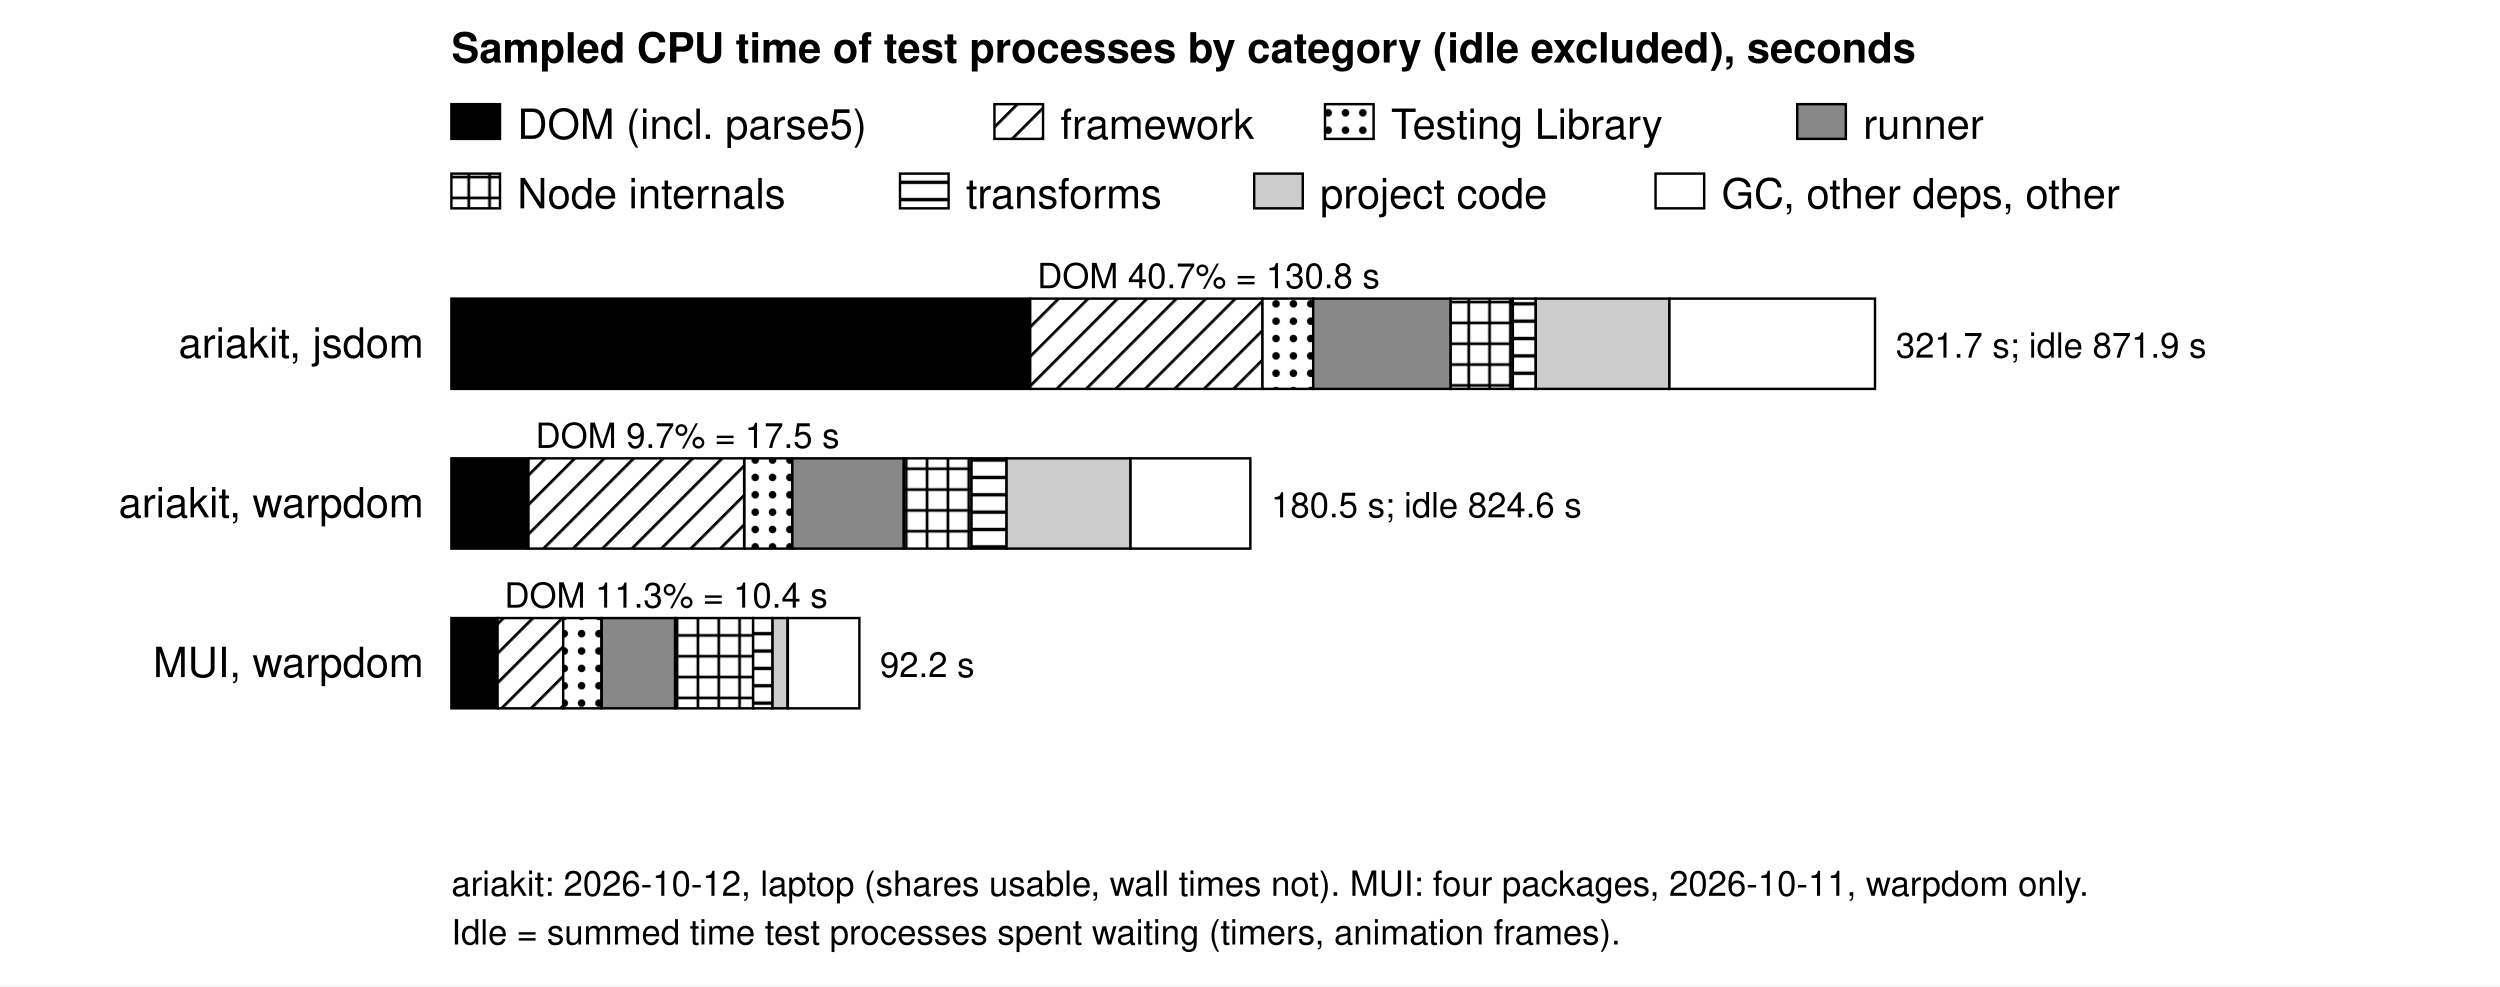
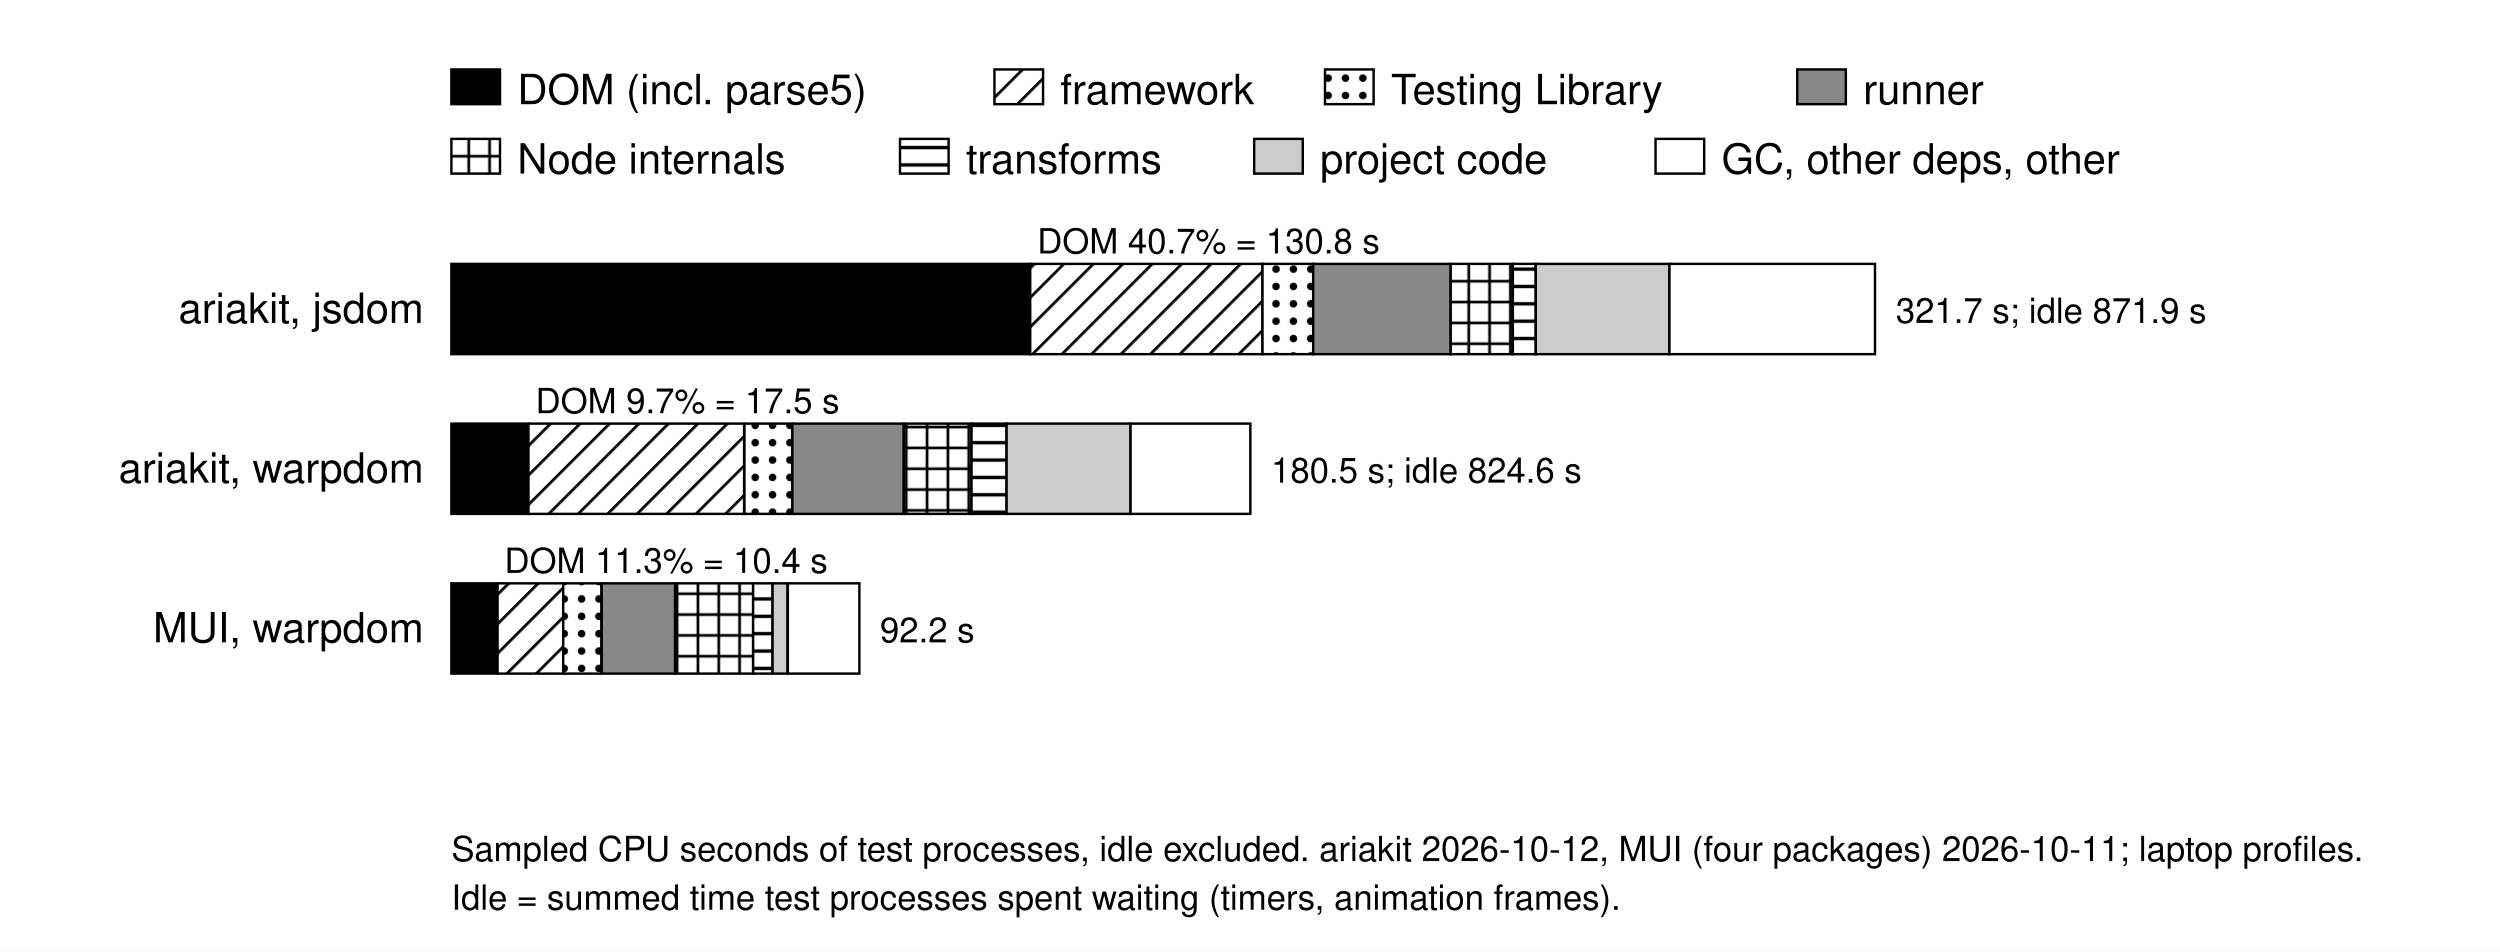
- <svg xmlns="http://www.w3.org/2000/svg" width="720" height="284" viewBox="0 0 720 284" font-family="Helvetica, Arial, sans-serif" font-size="12">
+ <svg xmlns="http://www.w3.org/2000/svg" width="720" height="274" viewBox="0 0 720 274" font-family="Helvetica, Arial, sans-serif" font-size="12">
  <defs>
    <pattern id="diag" width="6" height="6" patternUnits="userSpaceOnUse" patternTransform="rotate(45)">
      <rect width="6" height="6" fill="#fff" />
      <line x1="0" y1="0" x2="0" y2="6" stroke="#000" stroke-width="1.6" />
    </pattern>
    <pattern id="rdiag" width="6" height="6" patternUnits="userSpaceOnUse" patternTransform="rotate(-45)">
      <rect width="6" height="6" fill="#fff" />
      <line x1="0" y1="0" x2="0" y2="6" stroke="#000" stroke-width="1" />
    </pattern>
    <pattern id="dots" width="5" height="5" patternUnits="userSpaceOnUse">
      <rect width="5" height="5" fill="#fff" />
      <circle cx="2.5" cy="2.5" r="1.1" fill="#000" />
    </pattern>
    <pattern id="cross" width="6" height="6" patternUnits="userSpaceOnUse">
      <rect width="6" height="6" fill="#fff" />
      <path d="M0 3H6M3 0V6" stroke="#000" stroke-width="0.8" />
    </pattern>
    <pattern id="horiz" width="5" height="5" patternUnits="userSpaceOnUse">
      <rect width="5" height="5" fill="#fff" />
      <line x1="0" y1="2.5" x2="5" y2="2.5" stroke="#000" stroke-width="1" />
    </pattern>
  </defs>
-   <rect width="720" height="284" fill="#fff" />
-   <text x="130" y="18" font-weight="bold">Sampled CPU time of test processes by category (idle excluded), seconds</text>
-   <rect x="130.0" y="30.0" width="14.0" height="10.0" fill="#000" stroke="#000" stroke-width="0.7" />
-   <text x="149" y="40">DOM (incl. parse5)</text>
-   <rect x="286.4" y="30.0" width="14.0" height="10.0" fill="url(#diag)" stroke="#000" stroke-width="0.7" />
-   <text x="305.4" y="40">framework</text>
-   <rect x="381.6" y="30.0" width="14.0" height="10.0" fill="url(#dots)" stroke="#000" stroke-width="0.7" />
-   <text x="400.6" y="40">Testing Library</text>
-   <rect x="517.6" y="30.0" width="14.0" height="10.0" fill="#888" stroke="#000" stroke-width="0.7" />
-   <text x="536.6" y="40">runner</text>
-   <rect x="130.0" y="50.0" width="14.0" height="10.0" fill="url(#cross)" stroke="#000" stroke-width="0.7" />
-   <text x="149" y="60">Node internals</text>
-   <rect x="259.2" y="50.0" width="14.0" height="10.0" fill="url(#horiz)" stroke="#000" stroke-width="0.7" />
-   <text x="278.2" y="60">transforms</text>
-   <rect x="361.2" y="50.0" width="14.0" height="10.0" fill="#ccc" stroke="#000" stroke-width="0.7" />
-   <text x="380.2" y="60">project code</text>
-   <rect x="476.8" y="50.0" width="14.0" height="10.0" fill="#fff" stroke="#000" stroke-width="0.7" />
-   <text x="495.8" y="60">GC, other deps, other</text>
-   <text x="122" y="103" text-anchor="end">ariakit, jsdom</text>
-   <rect x="130.0" y="86.0" width="166.7" height="26.0" fill="#000" stroke="#000" stroke-width="0.7" />
-   <text x="298.724" y="83" font-size="10">DOM 40.7% = 130.8 s</text>
-   <rect x="296.7" y="86.0" width="66.9" height="26.0" fill="url(#diag)" stroke="#000" stroke-width="0.7" />
-   <rect x="363.6" y="86.0" width="14.6" height="26.0" fill="url(#dots)" stroke="#000" stroke-width="0.7" />
-   <rect x="378.2" y="86.0" width="39.6" height="26.0" fill="#888" stroke="#000" stroke-width="0.7" />
-   <rect x="417.8" y="86.0" width="17.8" height="26.0" fill="url(#cross)" stroke="#000" stroke-width="0.7" />
-   <rect x="435.7" y="86.0" width="6.6" height="26.0" fill="url(#horiz)" stroke="#000" stroke-width="0.7" />
-   <rect x="442.3" y="86.0" width="38.5" height="26.0" fill="#ccc" stroke="#000" stroke-width="0.7" />
-   <rect x="480.8" y="86.0" width="59.2" height="26.0" fill="#fff" stroke="#000" stroke-width="0.7" />
-   <text x="546" y="103" font-size="10">321.7 s; idle 871.9 s</text>
-   <text x="122" y="149" text-anchor="end">ariakit, warpdom</text>
-   <rect x="130.0" y="132.0" width="22.2" height="26.0" fill="#000" stroke="#000" stroke-width="0.7" />
-   <text x="154.244" y="129" font-size="10">DOM 9.7% = 17.5 s</text>
-   <rect x="152.2" y="132.0" width="62.1" height="26.0" fill="url(#diag)" stroke="#000" stroke-width="0.7" />
-   <rect x="214.4" y="132.0" width="13.8" height="26.0" fill="url(#dots)" stroke="#000" stroke-width="0.7" />
-   <rect x="228.2" y="132.0" width="32.1" height="26.0" fill="#888" stroke="#000" stroke-width="0.7" />
-   <rect x="260.3" y="132.0" width="19.5" height="26.0" fill="url(#cross)" stroke="#000" stroke-width="0.7" />
-   <rect x="279.8" y="132.0" width="10.1" height="26.0" fill="url(#horiz)" stroke="#000" stroke-width="0.7" />
-   <rect x="289.9" y="132.0" width="35.7" height="26.0" fill="#ccc" stroke="#000" stroke-width="0.7" />
-   <rect x="325.6" y="132.0" width="34.5" height="26.0" fill="#fff" stroke="#000" stroke-width="0.7" />
-   <text x="366.071" y="149" font-size="10">180.5 s; idle 824.6 s</text>
-   <text x="122" y="195" text-anchor="end">MUI, warpdom</text>
-   <rect x="130.0" y="178.0" width="13.3" height="26.0" fill="#000" stroke="#000" stroke-width="0.7" />
-   <text x="145.282" y="175" font-size="10">DOM 11.3% = 10.4 s</text>
-   <rect x="143.3" y="178.0" width="18.9" height="26.0" fill="url(#diag)" stroke="#000" stroke-width="0.7" />
-   <rect x="162.2" y="178.0" width="11.0" height="26.0" fill="url(#dots)" stroke="#000" stroke-width="0.7" />
-   <rect x="173.3" y="178.0" width="21.2" height="26.0" fill="#888" stroke="#000" stroke-width="0.7" />
-   <rect x="194.4" y="178.0" width="22.5" height="26.0" fill="url(#cross)" stroke="#000" stroke-width="0.7" />
-   <rect x="216.9" y="178.0" width="5.6" height="26.0" fill="url(#horiz)" stroke="#000" stroke-width="0.7" />
-   <rect x="222.5" y="178.0" width="4.3" height="26.0" fill="#ccc" stroke="#000" stroke-width="0.7" />
-   <rect x="226.9" y="178.0" width="20.6" height="26.0" fill="#fff" stroke="#000" stroke-width="0.7" />
-   <text x="253.422" y="195" font-size="10">92.2 s</text>
-   <text x="130" y="258" font-size="10">ariakit: 2026-10-12, laptop (shares usable, wall times not). MUI: four packages, 2026-10-11, warpdom only.</text>
-   <text x="130" y="272" font-size="10">Idle = summed time test processes spent waiting (timers, animation frames).</text>
+   <rect width="720" height="274" fill="#fff" />
+   <rect x="130.0" y="20.0" width="14.0" height="10.0" fill="#000" stroke="#000" stroke-width="0.7" />
+   <text x="149" y="30">DOM (incl. parse5)</text>
+   <rect x="286.4" y="20.0" width="14.0" height="10.0" fill="url(#diag)" stroke="#000" stroke-width="0.7" />
+   <text x="305.4" y="30">framework</text>
+   <rect x="381.6" y="20.0" width="14.0" height="10.0" fill="url(#dots)" stroke="#000" stroke-width="0.7" />
+   <text x="400.6" y="30">Testing Library</text>
+   <rect x="517.6" y="20.0" width="14.0" height="10.0" fill="#888" stroke="#000" stroke-width="0.7" />
+   <text x="536.6" y="30">runner</text>
+   <rect x="130.0" y="40.0" width="14.0" height="10.0" fill="url(#cross)" stroke="#000" stroke-width="0.7" />
+   <text x="149" y="50">Node internals</text>
+   <rect x="259.2" y="40.0" width="14.0" height="10.0" fill="url(#horiz)" stroke="#000" stroke-width="0.7" />
+   <text x="278.2" y="50">transforms</text>
+   <rect x="361.2" y="40.0" width="14.0" height="10.0" fill="#ccc" stroke="#000" stroke-width="0.7" />
+   <text x="380.2" y="50">project code</text>
+   <rect x="476.8" y="40.0" width="14.0" height="10.0" fill="#fff" stroke="#000" stroke-width="0.7" />
+   <text x="495.8" y="50">GC, other deps, other</text>
+   <text x="122" y="93" text-anchor="end">ariakit, jsdom</text>
+   <rect x="130.0" y="76.0" width="166.7" height="26.0" fill="#000" stroke="#000" stroke-width="0.7" />
+   <text x="298.724" y="73" font-size="10">DOM 40.7% = 130.8 s</text>
+   <rect x="296.7" y="76.0" width="66.9" height="26.0" fill="url(#diag)" stroke="#000" stroke-width="0.7" />
+   <rect x="363.6" y="76.0" width="14.6" height="26.0" fill="url(#dots)" stroke="#000" stroke-width="0.7" />
+   <rect x="378.2" y="76.0" width="39.6" height="26.0" fill="#888" stroke="#000" stroke-width="0.7" />
+   <rect x="417.8" y="76.0" width="17.8" height="26.0" fill="url(#cross)" stroke="#000" stroke-width="0.7" />
+   <rect x="435.7" y="76.0" width="6.6" height="26.0" fill="url(#horiz)" stroke="#000" stroke-width="0.7" />
+   <rect x="442.3" y="76.0" width="38.5" height="26.0" fill="#ccc" stroke="#000" stroke-width="0.7" />
+   <rect x="480.8" y="76.0" width="59.2" height="26.0" fill="#fff" stroke="#000" stroke-width="0.7" />
+   <text x="546" y="93" font-size="10">321.7 s; idle 871.9 s</text>
+   <text x="122" y="139" text-anchor="end">ariakit, warpdom</text>
+   <rect x="130.0" y="122.0" width="22.2" height="26.0" fill="#000" stroke="#000" stroke-width="0.7" />
+   <text x="154.244" y="119" font-size="10">DOM 9.7% = 17.5 s</text>
+   <rect x="152.2" y="122.0" width="62.1" height="26.0" fill="url(#diag)" stroke="#000" stroke-width="0.7" />
+   <rect x="214.4" y="122.0" width="13.8" height="26.0" fill="url(#dots)" stroke="#000" stroke-width="0.7" />
+   <rect x="228.2" y="122.0" width="32.1" height="26.0" fill="#888" stroke="#000" stroke-width="0.7" />
+   <rect x="260.3" y="122.0" width="19.5" height="26.0" fill="url(#cross)" stroke="#000" stroke-width="0.7" />
+   <rect x="279.8" y="122.0" width="10.1" height="26.0" fill="url(#horiz)" stroke="#000" stroke-width="0.7" />
+   <rect x="289.9" y="122.0" width="35.7" height="26.0" fill="#ccc" stroke="#000" stroke-width="0.7" />
+   <rect x="325.6" y="122.0" width="34.5" height="26.0" fill="#fff" stroke="#000" stroke-width="0.7" />
+   <text x="366.071" y="139" font-size="10">180.5 s; idle 824.6 s</text>
+   <text x="122" y="185" text-anchor="end">MUI, warpdom</text>
+   <rect x="130.0" y="168.0" width="13.3" height="26.0" fill="#000" stroke="#000" stroke-width="0.7" />
+   <text x="145.282" y="165" font-size="10">DOM 11.3% = 10.4 s</text>
+   <rect x="143.3" y="168.0" width="18.9" height="26.0" fill="url(#diag)" stroke="#000" stroke-width="0.7" />
+   <rect x="162.2" y="168.0" width="11.0" height="26.0" fill="url(#dots)" stroke="#000" stroke-width="0.7" />
+   <rect x="173.3" y="168.0" width="21.2" height="26.0" fill="#888" stroke="#000" stroke-width="0.7" />
+   <rect x="194.4" y="168.0" width="22.5" height="26.0" fill="url(#cross)" stroke="#000" stroke-width="0.7" />
+   <rect x="216.9" y="168.0" width="5.6" height="26.0" fill="url(#horiz)" stroke="#000" stroke-width="0.7" />
+   <rect x="222.5" y="168.0" width="4.3" height="26.0" fill="#ccc" stroke="#000" stroke-width="0.7" />
+   <rect x="226.9" y="168.0" width="20.6" height="26.0" fill="#fff" stroke="#000" stroke-width="0.7" />
+   <text x="253.422" y="185" font-size="10">92.2 s</text>
+   <text x="130" y="248" font-size="10">Sampled CPU seconds of test processes, idle excluded. ariakit 2026-10-12, MUI (four packages) 2026-10-11; laptop profiles.</text>
+   <text x="130" y="262" font-size="10">Idle = summed time test processes spent waiting (timers, animation frames).</text>
</svg>
